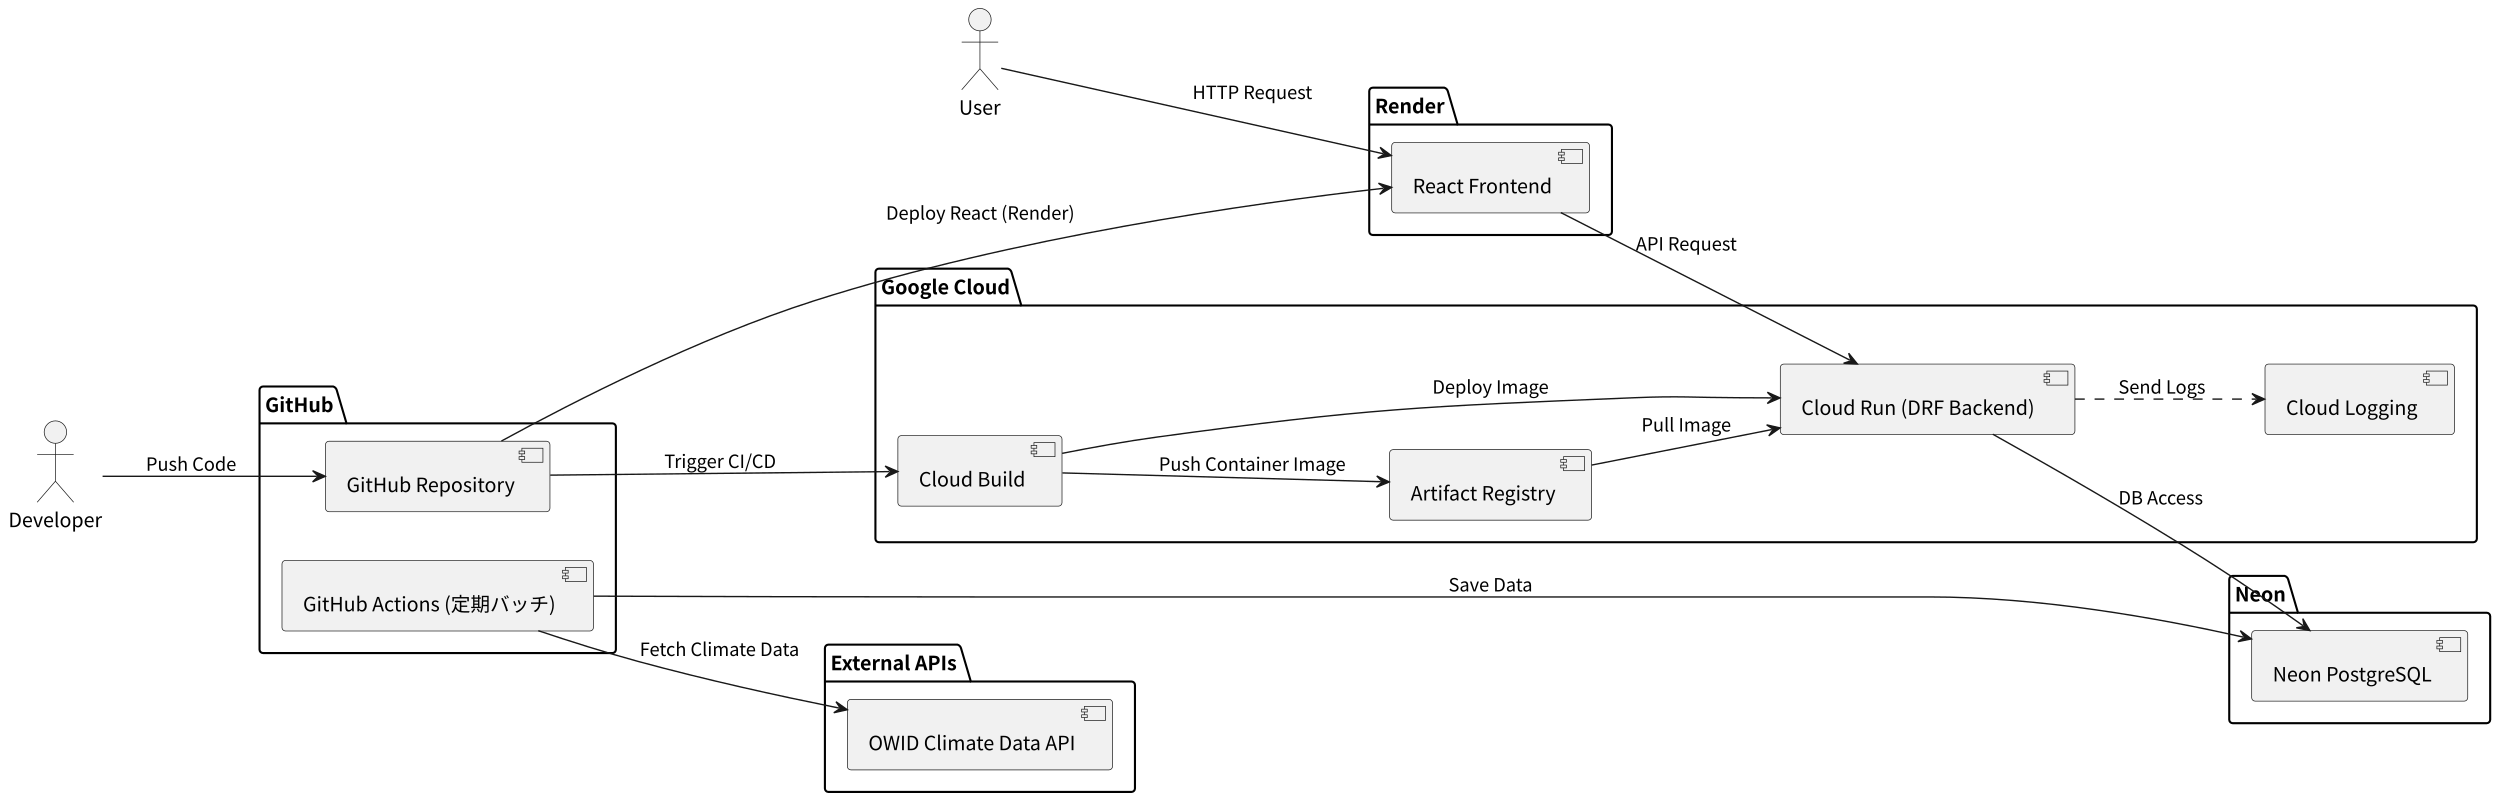
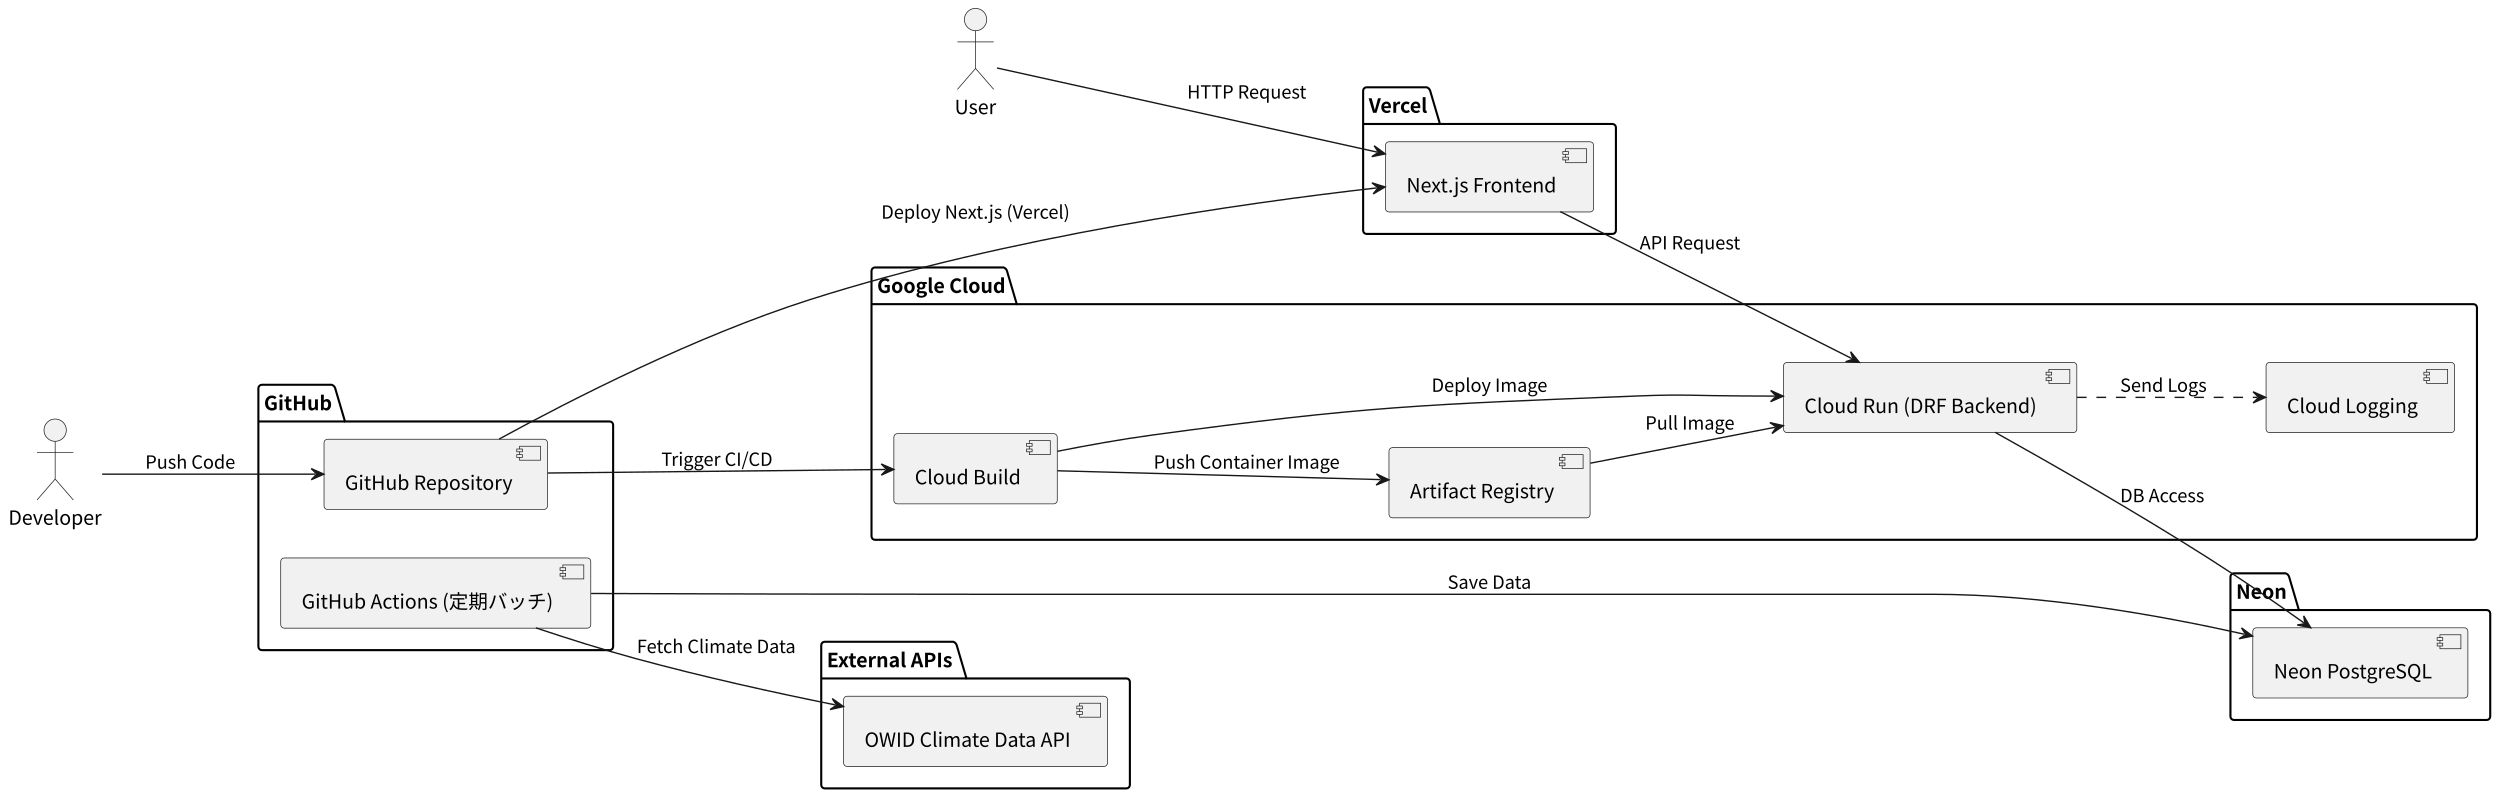
- <svg xmlns="http://www.w3.org/2000/svg" contentStyleType="text/css" height="571px" preserveAspectRatio="none" style="width:1782px;height:571px;background:#FFFFFF;" version="1.1" viewBox="0 0 1782 571" width="1782px" zoomAndPan="magnify">
+ <svg xmlns="http://www.w3.org/2000/svg" contentStyleType="text/css" height="571px" preserveAspectRatio="none" style="width:1790px;height:571px;background:#FFFFFF;" version="1.1" viewBox="0 0 1790 571" width="1790px" zoomAndPan="magnify">
  <defs />
  <g>
-     <g id="cluster_Render">
-       <path d="M978.5,62.5 L1029.5,62.5 A3.75,3.75 0 0 1 1032,65 L1039,88.772 L1146.5,88.772 A2.5,2.5 0 0 1 1149,91.272 L1149,165 A2.5,2.5 0 0 1 1146.5,167.5 L978.5,167.5 A2.5,2.5 0 0 1 976,165 L976,65 A2.5,2.5 0 0 1 978.5,62.5 " fill="none" style="stroke:#000000;stroke-width:1.5;" />
-       <line style="stroke:#000000;stroke-width:1.5;" x1="976" x2="1039" y1="88.772" y2="88.772" />
-       <text fill="#000000" font-family="Noto Sans CJK JP" font-size="14" font-weight="bold" lengthAdjust="spacing" textLength="50" x="980" y="80.74">Render</text>
+     <g id="cluster_Vercel">
+       <path d="M978.5,62.5 L1021.5,62.5 A3.75,3.75 0 0 1 1024,65 L1031,88.772 L1154.5,88.772 A2.5,2.5 0 0 1 1157,91.272 L1157,165 A2.5,2.5 0 0 1 1154.5,167.5 L978.5,167.5 A2.5,2.5 0 0 1 976,165 L976,65 A2.5,2.5 0 0 1 978.5,62.5 " fill="none" style="stroke:#000000;stroke-width:1.5;" />
+       <line style="stroke:#000000;stroke-width:1.5;" x1="976" x2="1031" y1="88.772" y2="88.772" />
+       <text fill="#000000" font-family="Noto Sans CJK JP" font-size="14" font-weight="bold" lengthAdjust="spacing" textLength="42" x="980" y="80.74">Vercel</text>
    </g>
    <g id="cluster_Google Cloud">
-       <path d="M626.5,191.5 L718.5,191.5 A3.75,3.75 0 0 1 721,194 L728,217.772 L1763,217.772 A2.5,2.5 0 0 1 1765.5,220.272 L1765.5,384 A2.5,2.5 0 0 1 1763,386.5 L626.5,386.5 A2.5,2.5 0 0 1 624,384 L624,194 A2.5,2.5 0 0 1 626.5,191.5 " fill="none" style="stroke:#000000;stroke-width:1.5;" />
+       <path d="M626.5,191.5 L718.5,191.5 A3.75,3.75 0 0 1 721,194 L728,217.772 L1771,217.772 A2.5,2.5 0 0 1 1773.5,220.272 L1773.5,384 A2.5,2.5 0 0 1 1771,386.5 L626.5,386.5 A2.5,2.5 0 0 1 624,384 L624,194 A2.5,2.5 0 0 1 626.5,191.5 " fill="none" style="stroke:#000000;stroke-width:1.5;" />
      <line style="stroke:#000000;stroke-width:1.5;" x1="624" x2="728" y1="217.772" y2="217.772" />
      <text fill="#000000" font-family="Noto Sans CJK JP" font-size="14" font-weight="bold" lengthAdjust="spacing" textLength="91" x="628" y="209.74">Google Cloud</text>
    </g>
    <g id="cluster_Neon">
-       <path d="M1591.5,410.5 L1628.5,410.5 A3.75,3.75 0 0 1 1631,413 L1638,436.772 L1772.5,436.772 A2.5,2.5 0 0 1 1775,439.272 L1775,513 A2.5,2.5 0 0 1 1772.5,515.5 L1591.5,515.5 A2.5,2.5 0 0 1 1589,513 L1589,413 A2.5,2.5 0 0 1 1591.5,410.5 " fill="none" style="stroke:#000000;stroke-width:1.5;" />
-       <line style="stroke:#000000;stroke-width:1.5;" x1="1589" x2="1638" y1="436.772" y2="436.772" />
-       <text fill="#000000" font-family="Noto Sans CJK JP" font-size="14" font-weight="bold" lengthAdjust="spacing" textLength="36" x="1593" y="428.74">Neon</text>
+       <path d="M1599.5,410.5 L1636.5,410.5 A3.75,3.75 0 0 1 1639,413 L1646,436.772 L1780.5,436.772 A2.5,2.5 0 0 1 1783,439.272 L1783,513 A2.5,2.5 0 0 1 1780.5,515.5 L1599.5,515.5 A2.5,2.5 0 0 1 1597,513 L1597,413 A2.5,2.5 0 0 1 1599.5,410.5 " fill="none" style="stroke:#000000;stroke-width:1.5;" />
+       <line style="stroke:#000000;stroke-width:1.5;" x1="1597" x2="1646" y1="436.772" y2="436.772" />
+       <text fill="#000000" font-family="Noto Sans CJK JP" font-size="14" font-weight="bold" lengthAdjust="spacing" textLength="36" x="1601" y="428.74">Neon</text>
    </g>
    <g id="cluster_External APIs">
      <path d="M590.5,459.5 L682.5,459.5 A3.75,3.75 0 0 1 685,462 L692,485.772 L806.5,485.772 A2.5,2.5 0 0 1 809,488.272 L809,562 A2.5,2.5 0 0 1 806.5,564.5 L590.5,564.5 A2.5,2.5 0 0 1 588,562 L588,462 A2.5,2.5 0 0 1 590.5,459.5 " fill="none" style="stroke:#000000;stroke-width:1.5;" />
      <line style="stroke:#000000;stroke-width:1.5;" x1="588" x2="692" y1="485.772" y2="485.772" />
      <text fill="#000000" font-family="Noto Sans CJK JP" font-size="14" font-weight="bold" lengthAdjust="spacing" textLength="91" x="592" y="477.74">External APIs</text>
    </g>
    <g id="cluster_GitHub">
      <path d="M187.5,275.5 L237.5,275.5 A3.75,3.75 0 0 1 240,278 L247,301.772 L436.5,301.772 A2.5,2.5 0 0 1 439,304.272 L439,463 A2.5,2.5 0 0 1 436.5,465.5 L187.5,465.5 A2.5,2.5 0 0 1 185,463 L185,278 A2.5,2.5 0 0 1 187.5,275.5 " fill="none" style="stroke:#000000;stroke-width:1.5;" />
      <line style="stroke:#000000;stroke-width:1.5;" x1="185" x2="247" y1="301.772" y2="301.772" />
      <text fill="#000000" font-family="Noto Sans CJK JP" font-size="14" font-weight="bold" lengthAdjust="spacing" textLength="49" x="189" y="293.74">GitHub</text>
    </g>
    <g id="elem_Frontend">
-       <rect fill="#F1F1F1" height="50.272" rx="2.5" ry="2.5" style="stroke:#181818;stroke-width:0.5;" width="141" x="992" y="101.5" />
-       <rect fill="#F1F1F1" height="10" style="stroke:#181818;stroke-width:0.5;" width="15" x="1113" y="106.5" />
-       <rect fill="#F1F1F1" height="2" style="stroke:#181818;stroke-width:0.5;" width="4" x="1111" y="108.5" />
-       <rect fill="#F1F1F1" height="2" style="stroke:#181818;stroke-width:0.5;" width="4" x="1111" y="112.5" />
-       <text fill="#000000" font-family="Noto Sans CJK JP" font-size="14" lengthAdjust="spacing" textLength="101" x="1007" y="137.74">React Frontend</text>
+       <rect fill="#F1F1F1" height="50.272" rx="2.5" ry="2.5" style="stroke:#181818;stroke-width:0.5;" width="149" x="992" y="101.5" />
+       <rect fill="#F1F1F1" height="10" style="stroke:#181818;stroke-width:0.5;" width="15" x="1121" y="106.5" />
+       <rect fill="#F1F1F1" height="2" style="stroke:#181818;stroke-width:0.5;" width="4" x="1119" y="108.5" />
+       <rect fill="#F1F1F1" height="2" style="stroke:#181818;stroke-width:0.5;" width="4" x="1119" y="112.5" />
+       <text fill="#000000" font-family="Noto Sans CJK JP" font-size="14" lengthAdjust="spacing" textLength="109" x="1007" y="137.74">Next.js Frontend</text>
    </g>
    <g id="elem_CloudBuild">
      <rect fill="#F1F1F1" height="50.272" rx="2.5" ry="2.5" style="stroke:#181818;stroke-width:0.5;" width="117" x="640" y="310.5" />
      <rect fill="#F1F1F1" height="10" style="stroke:#181818;stroke-width:0.5;" width="15" x="737" y="315.5" />
      <rect fill="#F1F1F1" height="2" style="stroke:#181818;stroke-width:0.5;" width="4" x="735" y="317.5" />
      <rect fill="#F1F1F1" height="2" style="stroke:#181818;stroke-width:0.5;" width="4" x="735" y="321.5" />
      <text fill="#000000" font-family="Noto Sans CJK JP" font-size="14" lengthAdjust="spacing" textLength="77" x="655" y="346.74">Cloud Build</text>
    </g>
    <g id="elem_ArtifactRegistry">
-       <rect fill="#F1F1F1" height="50.272" rx="2.5" ry="2.5" style="stroke:#181818;stroke-width:0.5;" width="144" x="990.5" y="320.5" />
-       <rect fill="#F1F1F1" height="10" style="stroke:#181818;stroke-width:0.5;" width="15" x="1114.5" y="325.5" />
-       <rect fill="#F1F1F1" height="2" style="stroke:#181818;stroke-width:0.5;" width="4" x="1112.5" y="327.5" />
-       <rect fill="#F1F1F1" height="2" style="stroke:#181818;stroke-width:0.5;" width="4" x="1112.5" y="331.5" />
-       <text fill="#000000" font-family="Noto Sans CJK JP" font-size="14" lengthAdjust="spacing" textLength="104" x="1005.5" y="356.74">Artifact Registry</text>
+       <rect fill="#F1F1F1" height="50.272" rx="2.5" ry="2.5" style="stroke:#181818;stroke-width:0.5;" width="144" x="994.5" y="320.5" />
+       <rect fill="#F1F1F1" height="10" style="stroke:#181818;stroke-width:0.5;" width="15" x="1118.5" y="325.5" />
+       <rect fill="#F1F1F1" height="2" style="stroke:#181818;stroke-width:0.5;" width="4" x="1116.5" y="327.5" />
+       <rect fill="#F1F1F1" height="2" style="stroke:#181818;stroke-width:0.5;" width="4" x="1116.5" y="331.5" />
+       <text fill="#000000" font-family="Noto Sans CJK JP" font-size="14" lengthAdjust="spacing" textLength="104" x="1009.5" y="356.74">Artifact Registry</text>
    </g>
    <g id="elem_CloudRun">
-       <rect fill="#F1F1F1" height="50.272" rx="2.5" ry="2.5" style="stroke:#181818;stroke-width:0.5;" width="210" x="1269" y="259.5" />
-       <rect fill="#F1F1F1" height="10" style="stroke:#181818;stroke-width:0.5;" width="15" x="1459" y="264.5" />
-       <rect fill="#F1F1F1" height="2" style="stroke:#181818;stroke-width:0.5;" width="4" x="1457" y="266.5" />
-       <rect fill="#F1F1F1" height="2" style="stroke:#181818;stroke-width:0.5;" width="4" x="1457" y="270.5" />
-       <text fill="#000000" font-family="Noto Sans CJK JP" font-size="14" lengthAdjust="spacing" textLength="170" x="1284" y="295.74">Cloud Run (DRF Backend)</text>
+       <rect fill="#F1F1F1" height="50.272" rx="2.5" ry="2.5" style="stroke:#181818;stroke-width:0.5;" width="210" x="1277" y="259.5" />
+       <rect fill="#F1F1F1" height="10" style="stroke:#181818;stroke-width:0.5;" width="15" x="1467" y="264.5" />
+       <rect fill="#F1F1F1" height="2" style="stroke:#181818;stroke-width:0.5;" width="4" x="1465" y="266.5" />
+       <rect fill="#F1F1F1" height="2" style="stroke:#181818;stroke-width:0.5;" width="4" x="1465" y="270.5" />
+       <text fill="#000000" font-family="Noto Sans CJK JP" font-size="14" lengthAdjust="spacing" textLength="170" x="1292" y="295.74">Cloud Run (DRF Backend)</text>
    </g>
    <g id="elem_Logging">
-       <rect fill="#F1F1F1" height="50.272" rx="2.5" ry="2.5" style="stroke:#181818;stroke-width:0.5;" width="135" x="1614.5" y="259.5" />
-       <rect fill="#F1F1F1" height="10" style="stroke:#181818;stroke-width:0.5;" width="15" x="1729.5" y="264.5" />
-       <rect fill="#F1F1F1" height="2" style="stroke:#181818;stroke-width:0.5;" width="4" x="1727.5" y="266.5" />
-       <rect fill="#F1F1F1" height="2" style="stroke:#181818;stroke-width:0.5;" width="4" x="1727.5" y="270.5" />
-       <text fill="#000000" font-family="Noto Sans CJK JP" font-size="14" lengthAdjust="spacing" textLength="95" x="1629.5" y="295.74">Cloud Logging</text>
+       <rect fill="#F1F1F1" height="50.272" rx="2.5" ry="2.5" style="stroke:#181818;stroke-width:0.5;" width="135" x="1622.5" y="259.5" />
+       <rect fill="#F1F1F1" height="10" style="stroke:#181818;stroke-width:0.5;" width="15" x="1737.5" y="264.5" />
+       <rect fill="#F1F1F1" height="2" style="stroke:#181818;stroke-width:0.5;" width="4" x="1735.5" y="266.5" />
+       <rect fill="#F1F1F1" height="2" style="stroke:#181818;stroke-width:0.5;" width="4" x="1735.5" y="270.5" />
+       <text fill="#000000" font-family="Noto Sans CJK JP" font-size="14" lengthAdjust="spacing" textLength="95" x="1637.5" y="295.74">Cloud Logging</text>
    </g>
    <g id="elem_NeonPostgreSQL">
-       <rect fill="#F1F1F1" height="50.272" rx="2.5" ry="2.5" style="stroke:#181818;stroke-width:0.5;" width="154" x="1605" y="449.5" />
-       <rect fill="#F1F1F1" height="10" style="stroke:#181818;stroke-width:0.5;" width="15" x="1739" y="454.5" />
-       <rect fill="#F1F1F1" height="2" style="stroke:#181818;stroke-width:0.5;" width="4" x="1737" y="456.5" />
-       <rect fill="#F1F1F1" height="2" style="stroke:#181818;stroke-width:0.5;" width="4" x="1737" y="460.5" />
-       <text fill="#000000" font-family="Noto Sans CJK JP" font-size="14" lengthAdjust="spacing" textLength="114" x="1620" y="485.74">Neon PostgreSQL</text>
+       <rect fill="#F1F1F1" height="50.272" rx="2.5" ry="2.5" style="stroke:#181818;stroke-width:0.5;" width="154" x="1613" y="449.5" />
+       <rect fill="#F1F1F1" height="10" style="stroke:#181818;stroke-width:0.5;" width="15" x="1747" y="454.5" />
+       <rect fill="#F1F1F1" height="2" style="stroke:#181818;stroke-width:0.5;" width="4" x="1745" y="456.5" />
+       <rect fill="#F1F1F1" height="2" style="stroke:#181818;stroke-width:0.5;" width="4" x="1745" y="460.5" />
+       <text fill="#000000" font-family="Noto Sans CJK JP" font-size="14" lengthAdjust="spacing" textLength="114" x="1628" y="485.74">Neon PostgreSQL</text>
    </g>
    <g id="elem_OWIDAPI">
      <rect fill="#F1F1F1" height="50.272" rx="2.5" ry="2.5" style="stroke:#181818;stroke-width:0.5;" width="189" x="604" y="498.5" />
      <rect fill="#F1F1F1" height="10" style="stroke:#181818;stroke-width:0.5;" width="15" x="773" y="503.5" />
      <rect fill="#F1F1F1" height="2" style="stroke:#181818;stroke-width:0.5;" width="4" x="771" y="505.5" />
      <rect fill="#F1F1F1" height="2" style="stroke:#181818;stroke-width:0.5;" width="4" x="771" y="509.5" />
      <text fill="#000000" font-family="Noto Sans CJK JP" font-size="14" lengthAdjust="spacing" textLength="149" x="619" y="534.74">OWID Climate Data API</text>
    </g>
    <g id="elem_GitHubRepo">
      <rect fill="#F1F1F1" height="50.272" rx="2.5" ry="2.5" style="stroke:#181818;stroke-width:0.5;" width="160" x="232" y="314.5" />
      <rect fill="#F1F1F1" height="10" style="stroke:#181818;stroke-width:0.5;" width="15" x="372" y="319.5" />
      <rect fill="#F1F1F1" height="2" style="stroke:#181818;stroke-width:0.5;" width="4" x="370" y="321.5" />
      <rect fill="#F1F1F1" height="2" style="stroke:#181818;stroke-width:0.5;" width="4" x="370" y="325.5" />
      <text fill="#000000" font-family="Noto Sans CJK JP" font-size="14" lengthAdjust="spacing" textLength="120" x="247" y="350.74">GitHub Repository</text>
    </g>
    <g id="elem_GitHubActions">
      <rect fill="#F1F1F1" height="50.272" rx="2.5" ry="2.5" style="stroke:#181818;stroke-width:0.5;" width="222" x="201" y="399.5" />
      <rect fill="#F1F1F1" height="10" style="stroke:#181818;stroke-width:0.5;" width="15" x="403" y="404.5" />
      <rect fill="#F1F1F1" height="2" style="stroke:#181818;stroke-width:0.5;" width="4" x="401" y="406.5" />
      <rect fill="#F1F1F1" height="2" style="stroke:#181818;stroke-width:0.5;" width="4" x="401" y="410.5" />
      <text fill="#000000" font-family="Noto Sans CJK JP" font-size="14" lengthAdjust="spacing" textLength="182" x="216" y="435.74">GitHub Actions (定期バッチ)</text>
    </g>
    <g id="elem_User">
      <ellipse cx="698.5" cy="14" fill="#F1F1F1" rx="8" ry="8" style="stroke:#181818;stroke-width:0.5;" />
      <path d="M698.5,22 L698.5,49 M685.5,30 L711.5,30 M698.5,49 L685.5,64 M698.5,49 L711.5,64 " fill="none" style="stroke:#181818;stroke-width:0.5;" />
      <text fill="#000000" font-family="Noto Sans CJK JP" font-size="14" lengthAdjust="spacing" textLength="30" x="683.5" y="81.74">User</text>
    </g>
    <g id="elem_Developer">
      <ellipse cx="39.5" cy="308" fill="#F1F1F1" rx="8" ry="8" style="stroke:#181818;stroke-width:0.5;" />
      <path d="M39.5,316 L39.5,343 M26.5,324 L52.5,324 M39.5,343 L26.5,358 M39.5,343 L52.5,358 " fill="none" style="stroke:#181818;stroke-width:0.5;" />
      <text fill="#000000" font-family="Noto Sans CJK JP" font-size="14" lengthAdjust="spacing" textLength="67" x="6" y="375.74">Developer</text>
    </g>
    <g id="link_Developer_GitHubRepo">
      <path d="M73.13,339.5 C112.19,339.5 172.96,339.5 225.84,339.5 " fill="none" id="Developer-to-GitHubRepo" style="stroke:#181818;stroke-width:1.0;" />
      <polygon fill="#181818" points="231.84,339.5,222.84,335.5,226.84,339.5,222.84,343.5,231.84,339.5" style="stroke:#181818;stroke-width:1.0;" />
      <text fill="#000000" font-family="Noto Sans CJK JP" font-size="13" lengthAdjust="spacing" textLength="64" x="104" y="335.58">Push Code</text>
    </g>
    <g id="link_GitHubRepo_CloudBuild">
      <path d="M392.2,338.68 C465.96,337.91 568.14,336.842 633.97,336.162 " fill="none" id="GitHubRepo-to-CloudBuild" style="stroke:#181818;stroke-width:1.0;" />
      <polygon fill="#181818" points="639.97,336.1,630.929,332.193,634.97,336.152,631.012,340.193,639.97,336.1" style="stroke:#181818;stroke-width:1.0;" />
      <text fill="#000000" font-family="Noto Sans CJK JP" font-size="13" lengthAdjust="spacing" textLength="80" x="473.5" y="333.58">Trigger CI/CD</text>
    </g>
    <g id="link_CloudBuild_ArtifactRegistry">
-       <path d="M757.26,337.1 C820.54,338.84 916.092,341.485 984.262,343.365 " fill="none" id="CloudBuild-to-ArtifactRegistry" style="stroke:#181818;stroke-width:1.0;" />
-       <polygon fill="#181818" points="990.26,343.53,981.374,339.283,985.262,343.392,981.153,347.28,990.26,343.53" style="stroke:#181818;stroke-width:1.0;" />
+       <path d="M757.09,337.07 C821.31,338.83 919.232,341.506 988.442,343.396 " fill="none" id="CloudBuild-to-ArtifactRegistry" style="stroke:#181818;stroke-width:1.0;" />
+       <polygon fill="#181818" points="994.44,343.56,985.553,339.316,989.442,343.423,985.334,347.313,994.44,343.56" style="stroke:#181818;stroke-width:1.0;" />
      <text fill="#000000" font-family="Noto Sans CJK JP" font-size="13" lengthAdjust="spacing" textLength="133" x="826" y="335.58">Push Container Image</text>
    </g>
    <g id="link_CloudBuild_CloudRun">
-       <path d="M757.08,323.15 C778.34,318.95 802.69,314.54 825,311.5 C975.23,291.01 1013.51,289.73 1165,283.5 C1197.86,282.15 1206.11,283.38 1239,283.5 C1248.65,283.54 1252.7,283.554 1262.76,283.614 " fill="none" id="CloudBuild-to-CloudRun" style="stroke:#181818;stroke-width:1.0;" />
-       <polygon fill="#181818" points="1268.76,283.65,1259.784,279.596,1263.76,283.62,1259.736,287.596,1268.76,283.65" style="stroke:#181818;stroke-width:1.0;" />
-       <text fill="#000000" font-family="Noto Sans CJK JP" font-size="13" lengthAdjust="spacing" textLength="83" x="1021" y="280.58">Deploy Image</text>
+       <path d="M757.08,323.13 C778.34,318.92 802.69,314.52 825,311.5 C978.76,290.67 1017.96,289.73 1173,283.5 C1205.86,282.18 1214.11,283.38 1247,283.5 C1256.65,283.54 1260.7,283.554 1270.76,283.614 " fill="none" id="CloudBuild-to-CloudRun" style="stroke:#181818;stroke-width:1.0;" />
+       <polygon fill="#181818" points="1276.76,283.65,1267.784,279.596,1271.76,283.62,1267.736,287.596,1276.76,283.65" style="stroke:#181818;stroke-width:1.0;" />
+       <text fill="#000000" font-family="Noto Sans CJK JP" font-size="13" lengthAdjust="spacing" textLength="83" x="1025" y="280.58">Deploy Image</text>
    </g>
    <g id="link_ArtifactRegistry_CloudRun">
-       <path d="M1134.51,331.51 C1174.3,323.66 1218.793,314.89 1262.973,306.18 " fill="none" id="ArtifactRegistry-to-CloudRun" style="stroke:#181818;stroke-width:1.0;" />
-       <polygon fill="#181818" points="1268.86,305.02,1259.256,302.836,1263.954,305.987,1260.804,310.685,1268.86,305.02" style="stroke:#181818;stroke-width:1.0;" />
-       <text fill="#000000" font-family="Noto Sans CJK JP" font-size="13" lengthAdjust="spacing" textLength="64" x="1170" y="307.58">Pull Image</text>
+       <path d="M1138.64,331.66 C1179.47,323.71 1225.58,314.735 1270.94,305.915 " fill="none" id="ArtifactRegistry-to-CloudRun" style="stroke:#181818;stroke-width:1.0;" />
+       <polygon fill="#181818" points="1276.83,304.77,1267.232,302.561,1271.922,305.724,1268.759,310.414,1276.83,304.77" style="stroke:#181818;stroke-width:1.0;" />
+       <text fill="#000000" font-family="Noto Sans CJK JP" font-size="13" lengthAdjust="spacing" textLength="64" x="1178" y="307.58">Pull Image</text>
    </g>
    <g id="link_GitHubRepo_Frontend">
-       <path d="M357.39,314.37 C409.23,286.06 498.34,240.6 580,214.5 C722.67,168.91 891.159,145.062 986.009,134.212 " fill="none" id="GitHubRepo-to-Frontend" style="stroke:#181818;stroke-width:1.0;" />
-       <polygon fill="#181818" points="991.97,133.53,982.574,130.579,987.002,134.098,983.483,138.527,991.97,133.53" style="stroke:#181818;stroke-width:1.0;" />
-       <text fill="#000000" font-family="Noto Sans CJK JP" font-size="13" lengthAdjust="spacing" textLength="134" x="631.5" y="156.58">Deploy React (Render)</text>
+       <path d="M357.38,314.35 C409.22,286.02 498.32,240.54 580,214.5 C722.01,169.23 889.298,145.529 985.718,134.549 " fill="none" id="GitHubRepo-to-Frontend" style="stroke:#181818;stroke-width:1.0;" />
+       <polygon fill="#181818" points="991.68,133.87,982.285,130.914,986.712,134.436,983.19,138.863,991.68,133.87" style="stroke:#181818;stroke-width:1.0;" />
+       <text fill="#000000" font-family="Noto Sans CJK JP" font-size="13" lengthAdjust="spacing" textLength="135" x="631" y="156.58">Deploy Next.js (Vercel)</text>
    </g>
    <g id="link_GitHubActions_OWIDAPI">
      <path d="M383.69,449.57 C406.31,457.14 431.57,465.13 455,471.5 C503.72,484.74 552.799,495.572 598.059,504.712 " fill="none" id="GitHubActions-to-OWIDAPI" style="stroke:#181818;stroke-width:1.0;" />
      <polygon fill="#181818" points="603.94,505.9,595.91,500.198,599.039,504.91,594.326,508.039,603.94,505.9" style="stroke:#181818;stroke-width:1.0;" />
      <text fill="#000000" font-family="Noto Sans CJK JP" font-size="13" lengthAdjust="spacing" textLength="115" x="456" y="467.58">Fetch Climate Data</text>
    </g>
    <g id="link_GitHubActions_NeonPostgreSQL">
-       <path d="M423.22,424.94 C500.09,425.21 605.05,425.5 697.5,425.5 C697.5,425.5 697.5,425.5 1375,425.5 C1454.09,425.5 1537.394,440.352 1598.974,454.112 " fill="none" id="GitHubActions-to-NeonPostgreSQL" style="stroke:#181818;stroke-width:1.0;" />
-       <polygon fill="#181818" points="1604.83,455.42,1596.919,449.554,1599.95,454.33,1595.174,457.361,1604.83,455.42" style="stroke:#181818;stroke-width:1.0;" />
-       <text fill="#000000" font-family="Noto Sans CJK JP" font-size="13" lengthAdjust="spacing" textLength="60" x="1032.5" y="421.58">Save Data</text>
+       <path d="M423.22,424.94 C500.09,425.21 605.05,425.5 697.5,425.5 C697.5,425.5 697.5,425.5 1383,425.5 C1462.09,425.5 1545.394,440.352 1606.974,454.112 " fill="none" id="GitHubActions-to-NeonPostgreSQL" style="stroke:#181818;stroke-width:1.0;" />
+       <polygon fill="#181818" points="1612.83,455.42,1604.919,449.554,1607.95,454.33,1603.174,457.361,1612.83,455.42" style="stroke:#181818;stroke-width:1.0;" />
+       <text fill="#000000" font-family="Noto Sans CJK JP" font-size="13" lengthAdjust="spacing" textLength="60" x="1036.5" y="421.58">Save Data</text>
    </g>
    <g id="link_User_Frontend">
-       <path d="M713.69,48.68 C759.25,58.87 898.075,89.93 985.835,109.57 " fill="none" id="User-to-Frontend" style="stroke:#181818;stroke-width:1.0;" />
-       <polygon fill="#181818" points="991.69,110.88,983.781,105.011,986.811,109.788,982.034,112.818,991.69,110.88" style="stroke:#181818;stroke-width:1.0;" />
+       <path d="M713.85,48.68 C759.38,58.75 896.982,89.203 985.982,108.903 " fill="none" id="User-to-Frontend" style="stroke:#181818;stroke-width:1.0;" />
+       <polygon fill="#181818" points="991.84,110.2,983.917,104.35,986.958,109.119,982.188,112.16,991.84,110.2" style="stroke:#181818;stroke-width:1.0;" />
      <text fill="#000000" font-family="Noto Sans CJK JP" font-size="13" lengthAdjust="spacing" textLength="85" x="850" y="70.58">HTTP Request</text>
    </g>
    <g id="link_Frontend_CloudRun">
-       <path d="M1112.54,151.54 C1170.41,181.08 1260.706,227.172 1318.586,256.722 " fill="none" id="Frontend-to-CloudRun" style="stroke:#181818;stroke-width:1.0;" />
-       <polygon fill="#181818" points="1323.93,259.45,1317.733,251.795,1319.477,257.176,1314.095,258.92,1323.93,259.45" style="stroke:#181818;stroke-width:1.0;" />
-       <text fill="#000000" font-family="Noto Sans CJK JP" font-size="13" lengthAdjust="spacing" textLength="72" x="1166" y="178.58">API Request</text>
+       <path d="M1117.18,151.54 C1175.79,181.08 1267.312,227.2 1325.942,256.75 " fill="none" id="Frontend-to-CloudRun" style="stroke:#181818;stroke-width:1.0;" />
+       <polygon fill="#181818" points="1331.3,259.45,1325.063,251.827,1326.835,257.2,1321.463,258.971,1331.3,259.45" style="stroke:#181818;stroke-width:1.0;" />
+       <text fill="#000000" font-family="Noto Sans CJK JP" font-size="13" lengthAdjust="spacing" textLength="72" x="1174" y="178.58">API Request</text>
    </g>
    <g id="link_CloudRun_NeonPostgreSQL">
-       <path d="M1420.44,309.51 C1460.98,332.15 1521.68,366.85 1573,399.5 C1598.04,415.43 1620.614,431.037 1641.574,445.977 " fill="none" id="CloudRun-to-NeonPostgreSQL" style="stroke:#181818;stroke-width:1.0;" />
-       <polygon fill="#181818" points="1646.46,449.46,1641.453,440.979,1642.388,446.558,1636.81,447.493,1646.46,449.46" style="stroke:#181818;stroke-width:1.0;" />
-       <text fill="#000000" font-family="Noto Sans CJK JP" font-size="13" lengthAdjust="spacing" textLength="62" x="1510" y="359.58">DB Access</text>
+       <path d="M1428.44,309.51 C1468.98,332.15 1529.68,366.85 1581,399.5 C1606.04,415.43 1628.614,431.037 1649.574,445.977 " fill="none" id="CloudRun-to-NeonPostgreSQL" style="stroke:#181818;stroke-width:1.0;" />
+       <polygon fill="#181818" points="1654.46,449.46,1649.453,440.979,1650.388,446.558,1644.81,447.493,1654.46,449.46" style="stroke:#181818;stroke-width:1.0;" />
+       <text fill="#000000" font-family="Noto Sans CJK JP" font-size="13" lengthAdjust="spacing" textLength="62" x="1518" y="359.58">DB Access</text>
    </g>
    <g id="link_CloudRun_Logging">
-       <path d="M1479.02,284.5 C1523.73,284.5 1568.66,284.5 1608.2,284.5 " fill="none" id="CloudRun-to-Logging" style="stroke:#181818;stroke-width:1.0;stroke-dasharray:7.0,7.0;" />
-       <polygon fill="#181818" points="1614.2,284.5,1605.2,280.5,1609.2,284.5,1605.2,288.5,1614.2,284.5" style="stroke:#181818;stroke-width:1.0;" />
-       <text fill="#000000" font-family="Noto Sans CJK JP" font-size="13" lengthAdjust="spacing" textLength="62" x="1510" y="280.58">Send Logs</text>
+       <path d="M1487.02,284.5 C1531.73,284.5 1576.66,284.5 1616.2,284.5 " fill="none" id="CloudRun-to-Logging" style="stroke:#181818;stroke-width:1.0;stroke-dasharray:7.0,7.0;" />
+       <polygon fill="#181818" points="1622.2,284.5,1613.2,280.5,1617.2,284.5,1613.2,288.5,1622.2,284.5" style="stroke:#181818;stroke-width:1.0;" />
+       <text fill="#000000" font-family="Noto Sans CJK JP" font-size="13" lengthAdjust="spacing" textLength="62" x="1518" y="280.58">Send Logs</text>
    </g>
  </g>
</svg>
